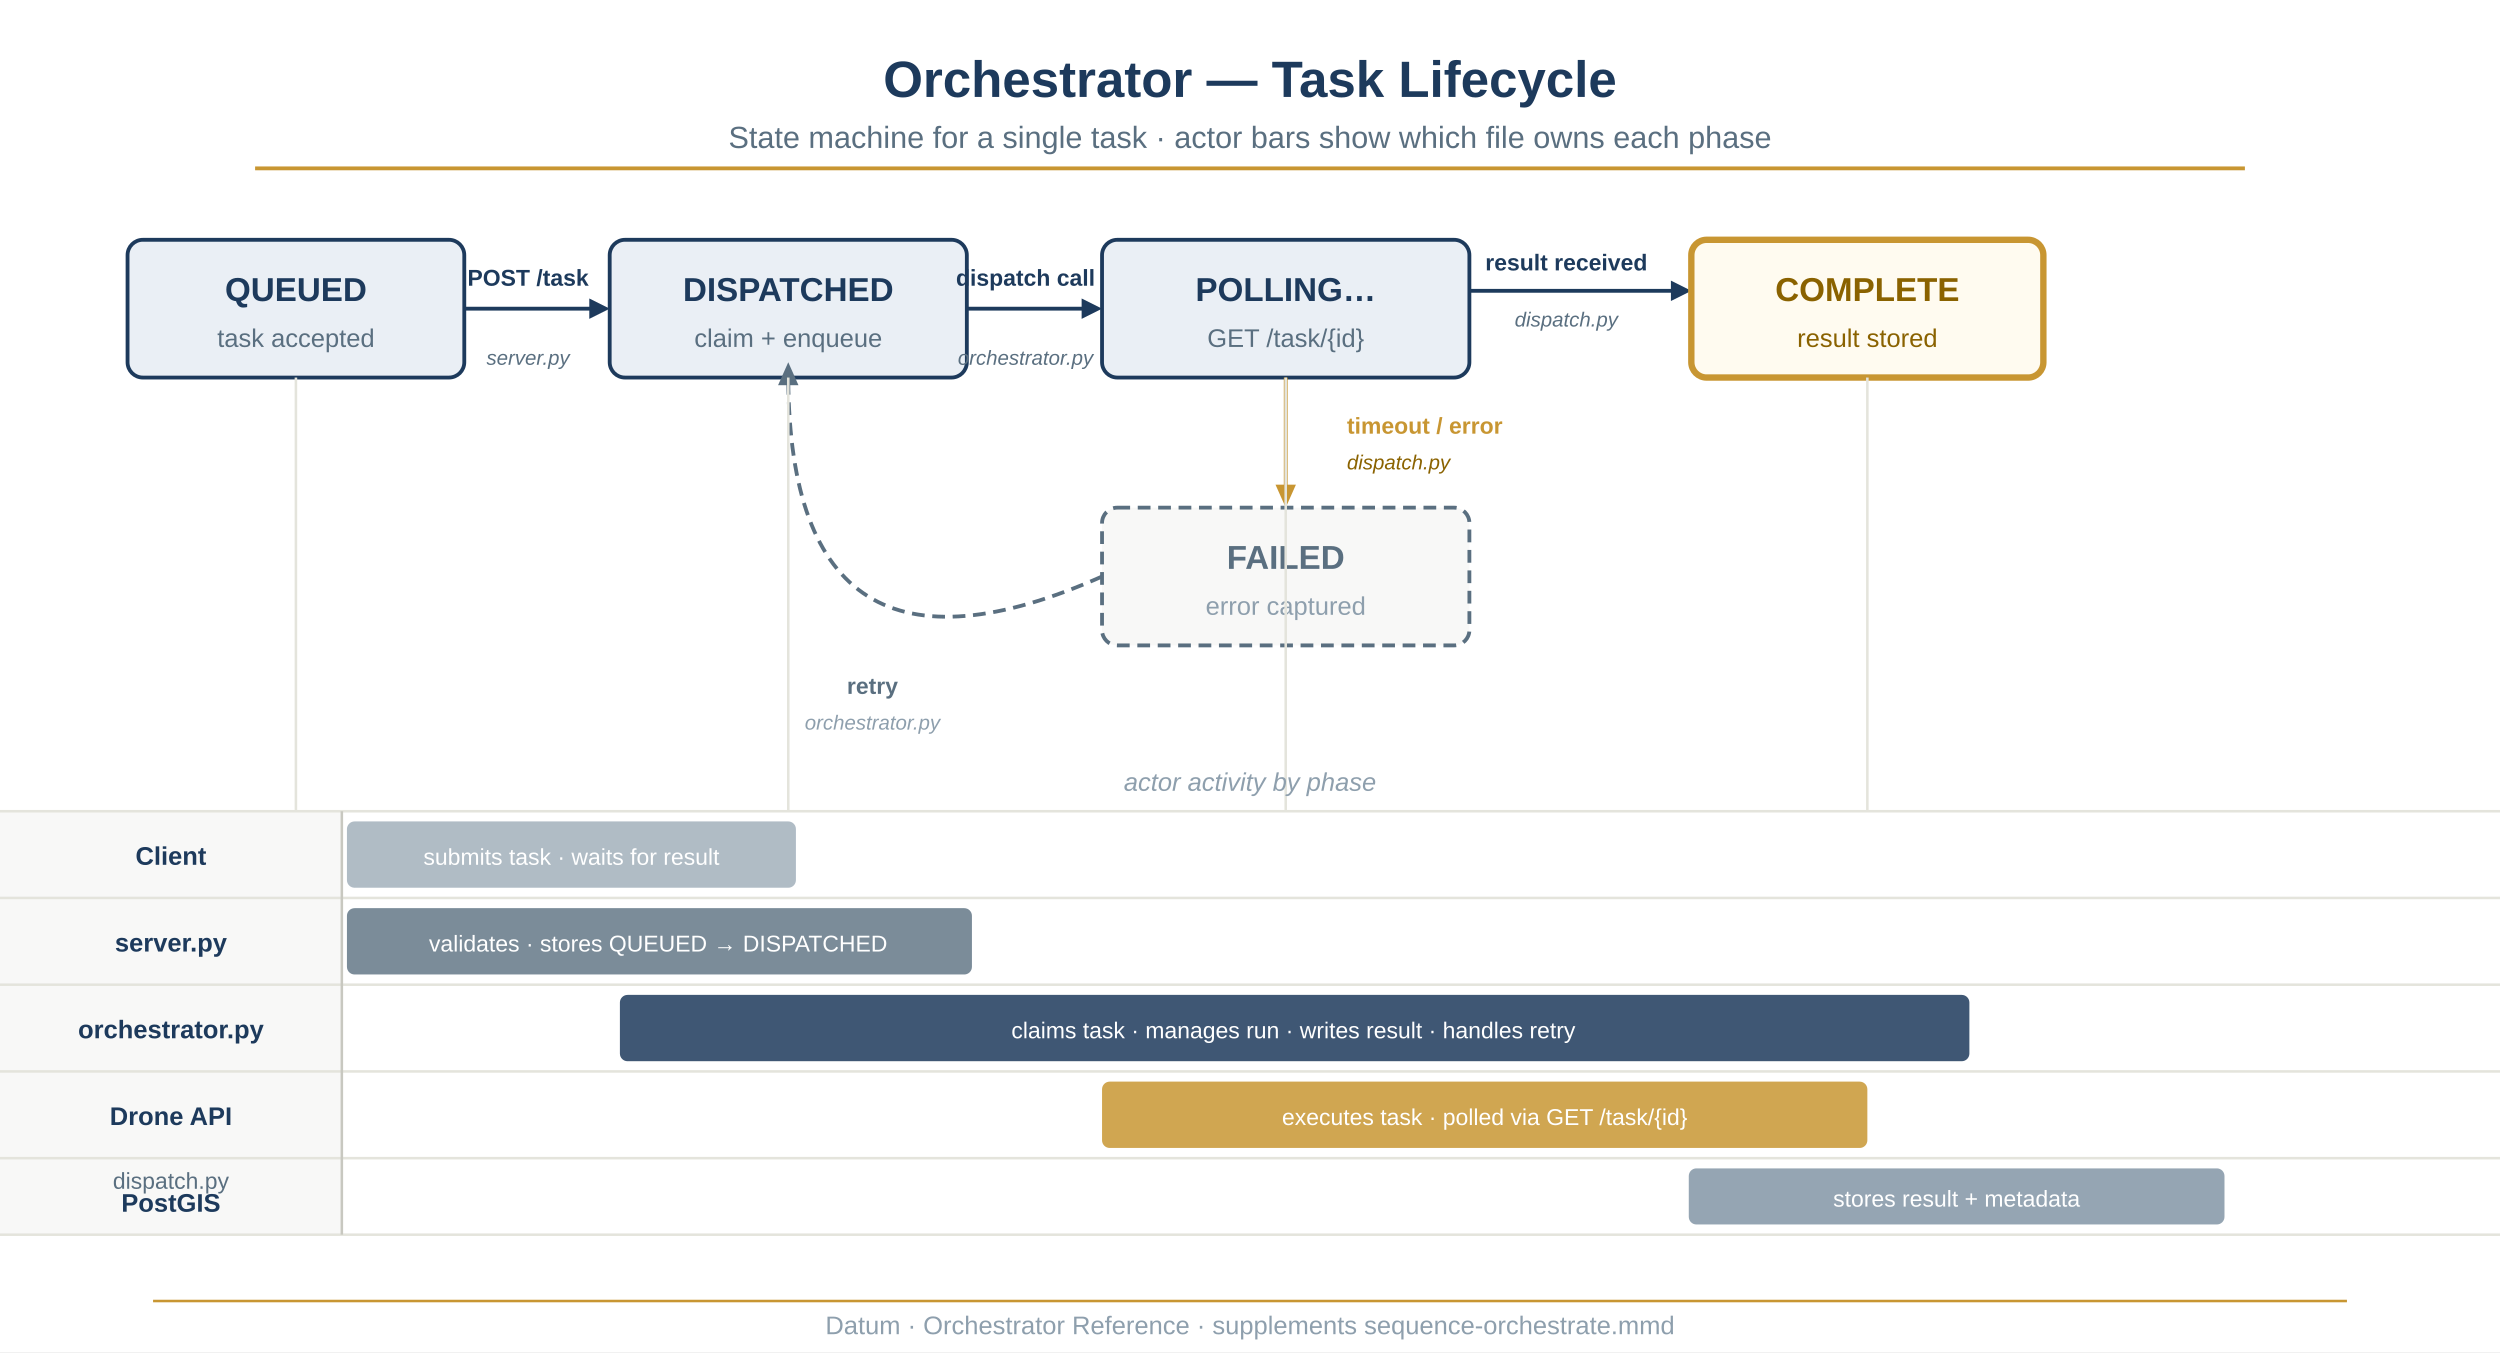
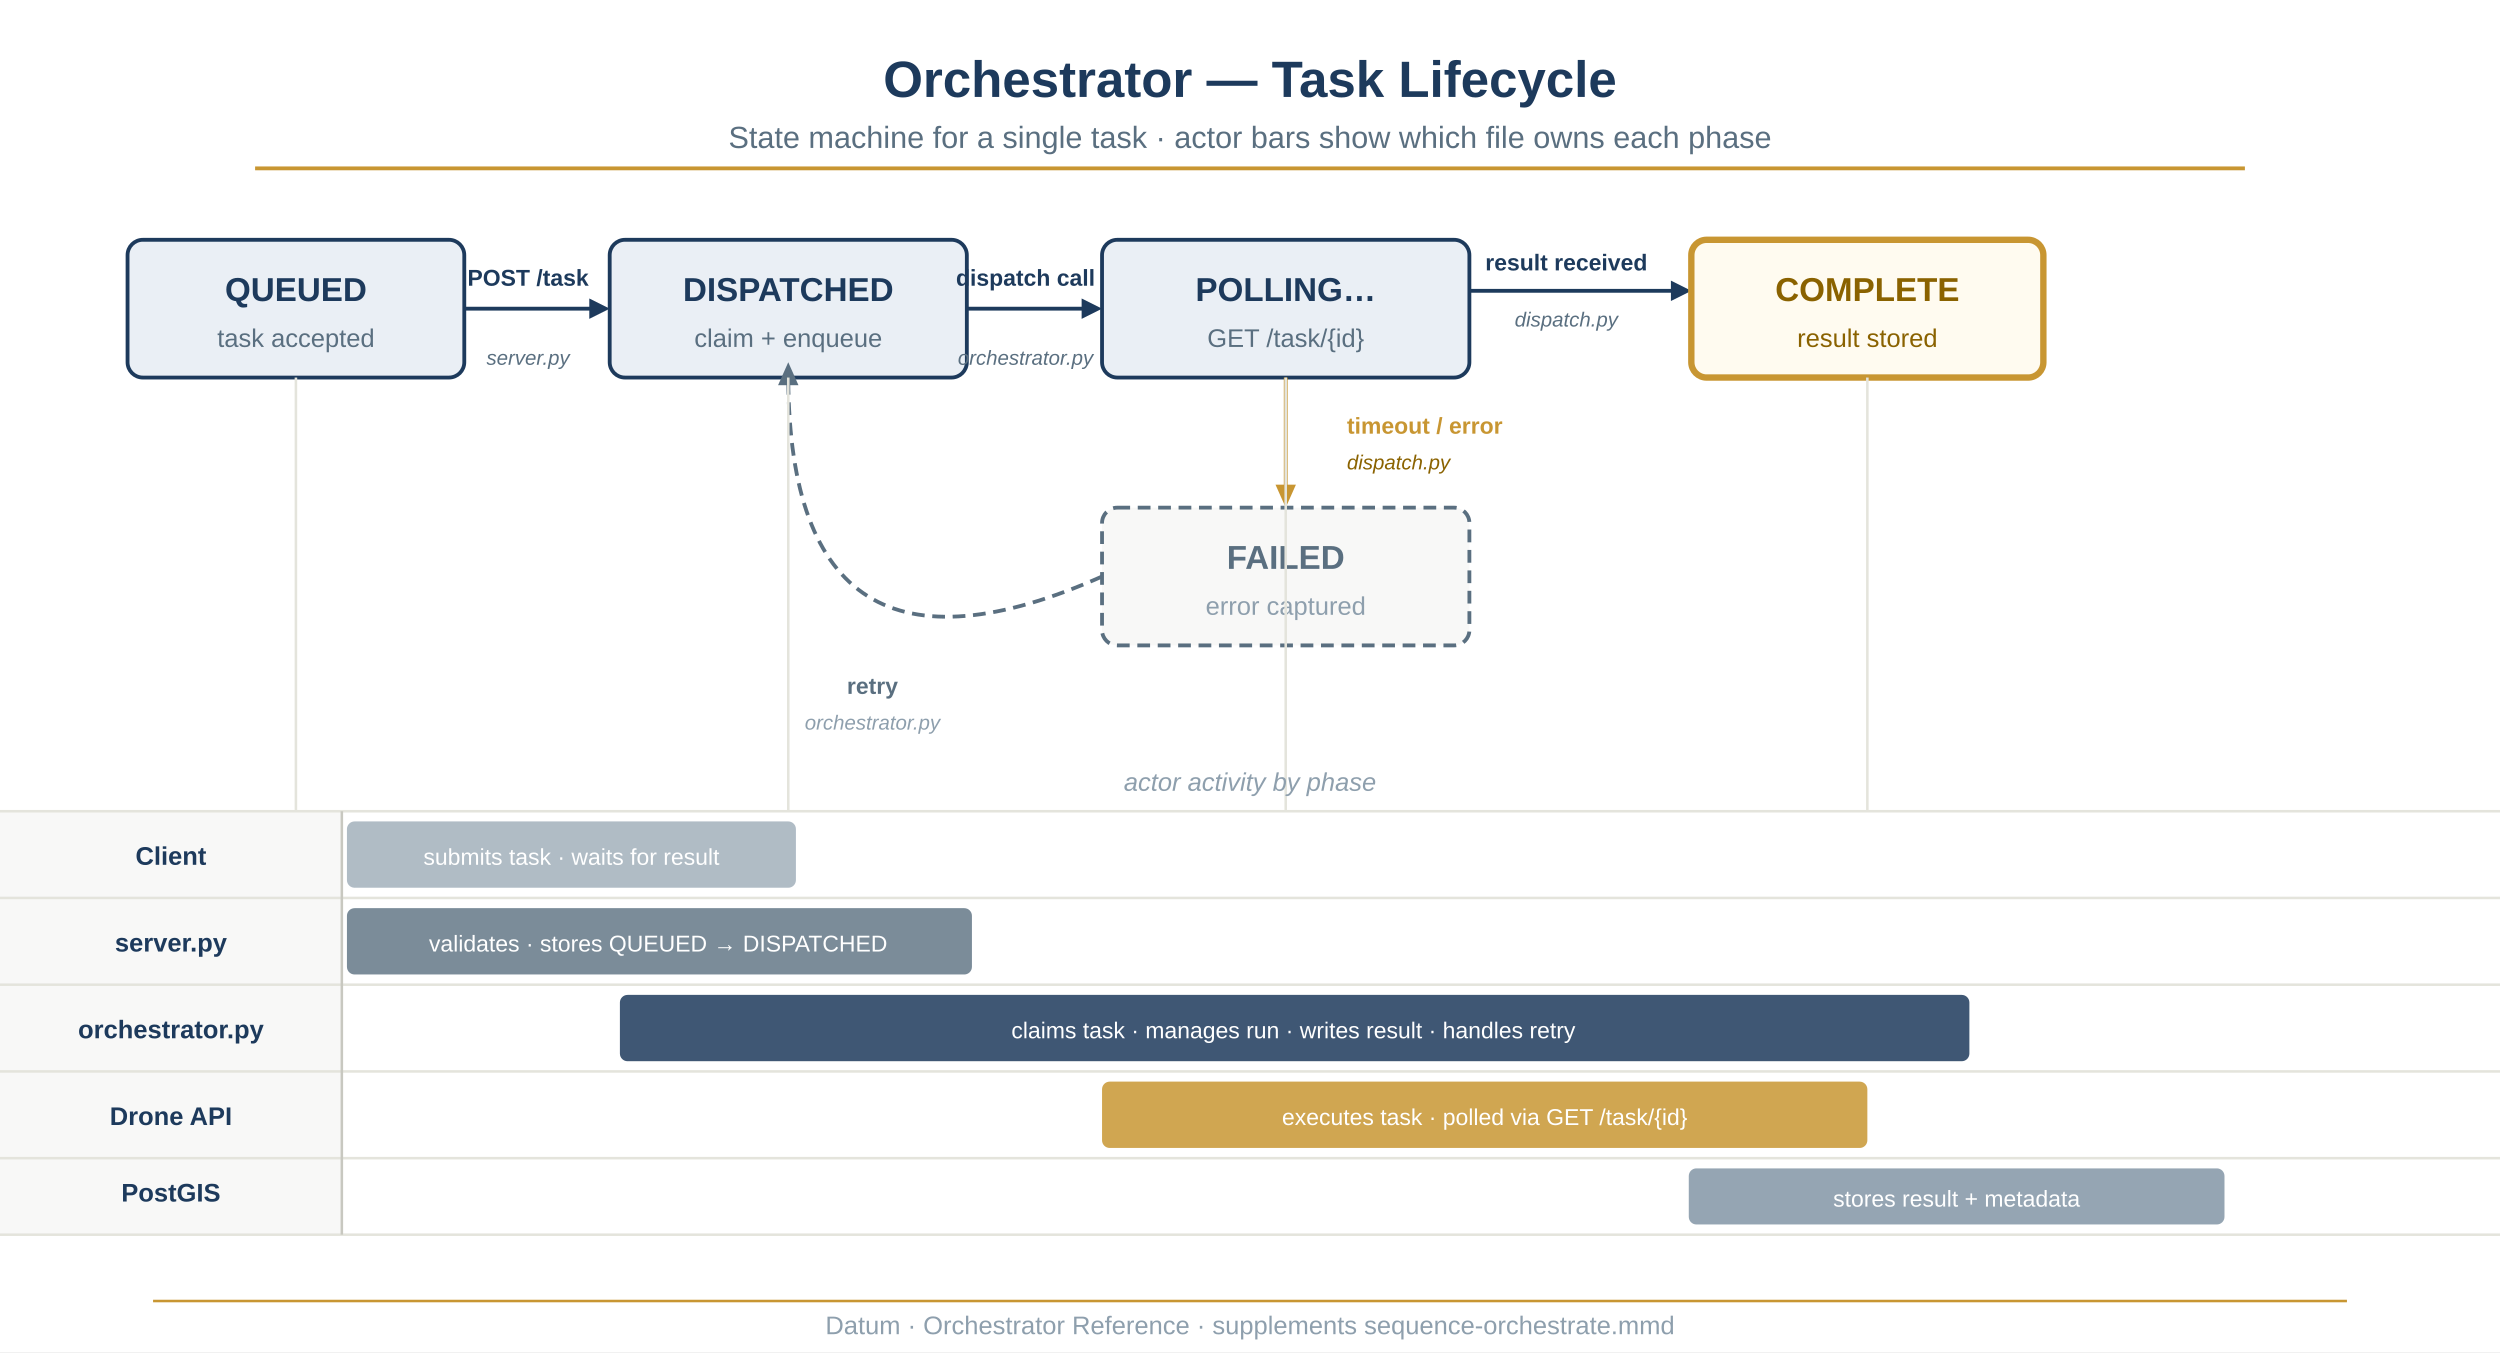
<svg xmlns="http://www.w3.org/2000/svg" viewBox="0 0 980 530" width="980" height="530" font-family="Calibri, Arial, sans-serif">
  <rect width="980" height="530" fill="#FFFFFF" />
  <text x="490" y="38" text-anchor="middle" font-size="20" font-weight="bold" fill="#1D3A5C">Orchestrator — Task Lifecycle</text>
  <text x="490" y="58" text-anchor="middle" font-size="12" fill="#5A6F80">State machine for a single task · actor bars show which file owns each phase</text>
  <line x1="100" y1="66" x2="880" y2="66" stroke="#C89632" stroke-width="1.5" />
  <rect x="50" y="94" width="132" height="54" rx="6" fill="#EAEFF5" stroke="#1D3A5C" stroke-width="1.5" />
  <text x="116" y="118" text-anchor="middle" font-size="13" font-weight="bold" fill="#1D3A5C">QUEUED</text>
  <text x="116" y="136" text-anchor="middle" font-size="10" fill="#5A6F80">task accepted</text>
  <line x1="182" y1="121" x2="233" y2="121" stroke="#1D3A5C" stroke-width="1.5" />
  <polygon points="231,117 239,121 231,125" fill="#1D3A5C" />
  <text x="207" y="112" text-anchor="middle" font-size="9" fill="#1D3A5C" font-weight="bold">POST /task</text>
  <text x="207" y="143" text-anchor="middle" font-size="8" fill="#5A6F80" font-style="italic">server.py</text>
  <rect x="239" y="94" width="140" height="54" rx="6" fill="#EAEFF5" stroke="#1D3A5C" stroke-width="1.5" />
  <text x="309" y="118" text-anchor="middle" font-size="13" font-weight="bold" fill="#1D3A5C">DISPATCHED</text>
  <text x="309" y="136" text-anchor="middle" font-size="10" fill="#5A6F80">claim + enqueue</text>
  <line x1="379" y1="121" x2="426" y2="121" stroke="#1D3A5C" stroke-width="1.5" />
  <polygon points="424,117 432,121 424,125" fill="#1D3A5C" />
  <text x="402" y="112" text-anchor="middle" font-size="9" fill="#1D3A5C" font-weight="bold">dispatch call</text>
  <text x="402" y="143" text-anchor="middle" font-size="8" fill="#5A6F80" font-style="italic">orchestrator.py</text>
  <rect x="432" y="94" width="144" height="54" rx="6" fill="#EAEFF5" stroke="#1D3A5C" stroke-width="1.5" />
  <text x="504" y="118" text-anchor="middle" font-size="13" font-weight="bold" fill="#1D3A5C">POLLING…</text>
  <text x="504" y="136" text-anchor="middle" font-size="10" fill="#5A6F80">GET /task/{id}</text>
  <line x1="576" y1="114" x2="657" y2="114" stroke="#1D3A5C" stroke-width="1.5" />
  <polygon points="655,110 663,114 655,118" fill="#1D3A5C" />
  <text x="614" y="106" text-anchor="middle" font-size="9" fill="#1D3A5C" font-weight="bold">result received</text>
  <text x="614" y="128" text-anchor="middle" font-size="8" fill="#5A6F80" font-style="italic">dispatch.py</text>
  <line x1="504" y1="148" x2="504" y2="192" stroke="#C89632" stroke-width="1.5" />
  <polygon points="500,190 508,190 504,199" fill="#C89632" />
  <text x="528" y="170" text-anchor="start" font-size="9" fill="#C89632" font-weight="bold">timeout / error</text>
  <text x="528" y="184" text-anchor="start" font-size="8" fill="#8A6200" font-style="italic">dispatch.py</text>
  <rect x="663" y="94" width="138" height="54" rx="6" fill="#FFFBF0" stroke="#C89632" stroke-width="2.5" />
  <text x="732" y="118" text-anchor="middle" font-size="13" font-weight="bold" fill="#8A6200">COMPLETE</text>
  <text x="732" y="136" text-anchor="middle" font-size="10" fill="#8A6200">result stored</text>
  <rect x="432" y="199" width="144" height="54" rx="6" fill="#F8F8F7" stroke="#5A6F80" stroke-width="1.5" stroke-dasharray="5,3" />
  <text x="504" y="223" text-anchor="middle" font-size="13" font-weight="bold" fill="#5A6F80">FAILED</text>
  <text x="504" y="241" text-anchor="middle" font-size="10" fill="#8E9FAD">error captured</text>
  <path d="M 432,226 Q 310,280 309,149" fill="none" stroke="#5A6F80" stroke-width="1.5" stroke-dasharray="5,3" />
  <polygon points="305,151 313,151 309,142" fill="#5A6F80" />
  <text x="342" y="272" text-anchor="middle" font-size="9" fill="#5A6F80" font-weight="bold">retry</text>
  <text x="342" y="286" text-anchor="middle" font-size="8" fill="#8E9FAD" font-style="italic">orchestrator.py</text>
  <line x1="116" y1="148" x2="116" y2="318" stroke="#E4E4DC" stroke-width="1" />
  <line x1="309" y1="148" x2="309" y2="318" stroke="#E4E4DC" stroke-width="1" />
  <line x1="504" y1="148" x2="504" y2="318" stroke="#E4E4DC" stroke-width="1" />
  <line x1="732" y1="148" x2="732" y2="318" stroke="#E4E4DC" stroke-width="1" />
  <text x="490" y="310" text-anchor="middle" font-size="10" fill="#8E9FAD" font-style="italic">actor activity by phase</text>
  <rect x="0" y="318" width="134" height="166" fill="#F8F8F7" />
  <line x1="0" y1="318" x2="980" y2="318" stroke="#E4E4DC" stroke-width="1" />
  <line x1="0" y1="352" x2="980" y2="352" stroke="#E4E4DC" stroke-width="1" />
  <line x1="0" y1="386" x2="980" y2="386" stroke="#E4E4DC" stroke-width="1" />
  <line x1="0" y1="420" x2="980" y2="420" stroke="#E4E4DC" stroke-width="1" />
  <line x1="0" y1="454" x2="980" y2="454" stroke="#E4E4DC" stroke-width="1" />
  <line x1="0" y1="484" x2="980" y2="484" stroke="#E4E4DC" stroke-width="1" />
  <line x1="134" y1="318" x2="134" y2="484" stroke="#C8C8C0" stroke-width="1" />
  <text x="67" y="339" text-anchor="middle" font-size="10" fill="#1D3A5C" font-weight="bold">Client</text>
  <text x="67" y="373" text-anchor="middle" font-size="10" fill="#1D3A5C" font-weight="bold">server.py</text>
  <text x="67" y="407" text-anchor="middle" font-size="10" fill="#1D3A5C" font-weight="bold">orchestrator.py</text>
  <text x="67" y="441" text-anchor="middle" font-size="10" fill="#1D3A5C" font-weight="bold">Drone API</text>
-   <text x="67" y="466" text-anchor="middle" font-size="9" fill="#5A6F80">dispatch.py</text>
-   <text x="67" y="475" text-anchor="middle" font-size="10" fill="#1D3A5C" font-weight="bold">PostGIS</text>
+   <text x="67" y="471" text-anchor="middle" font-size="10" fill="#1D3A5C" font-weight="bold">PostGIS</text>
  <rect x="136" y="322" width="176" height="26" rx="3" fill="#8E9FAD" opacity="0.7" />
  <text x="224" y="339" text-anchor="middle" font-size="9" fill="#FFFFFF">submits task · waits for result</text>
  <rect x="136" y="356" width="245" height="26" rx="3" fill="#5A6F80" opacity="0.8" />
  <text x="258" y="373" text-anchor="middle" font-size="9" fill="#FFFFFF">validates · stores QUEUED → DISPATCHED</text>
  <rect x="243" y="390" width="529" height="26" rx="3" fill="#1D3A5C" opacity="0.85" />
  <text x="507" y="407" text-anchor="middle" font-size="9" fill="#FFFFFF">claims task · manages run · writes result · handles retry</text>
  <rect x="432" y="424" width="300" height="26" rx="3" fill="#C89632" opacity="0.85" />
  <text x="582" y="441" text-anchor="middle" font-size="9" fill="#FFFFFF">executes task · polled via GET /task/{id}</text>
  <rect x="662" y="458" width="210" height="22" rx="3" fill="#7B8FA0" opacity="0.8" />
  <text x="767" y="473" text-anchor="middle" font-size="9" fill="#FFFFFF">stores result + metadata</text>
  <line x1="60" y1="510" x2="920" y2="510" stroke="#C89632" stroke-width="1" />
  <text x="490" y="523" text-anchor="middle" font-size="10" fill="#8E9FAD">Datum · Orchestrator Reference · supplements sequence-orchestrate.mmd</text>
</svg>
